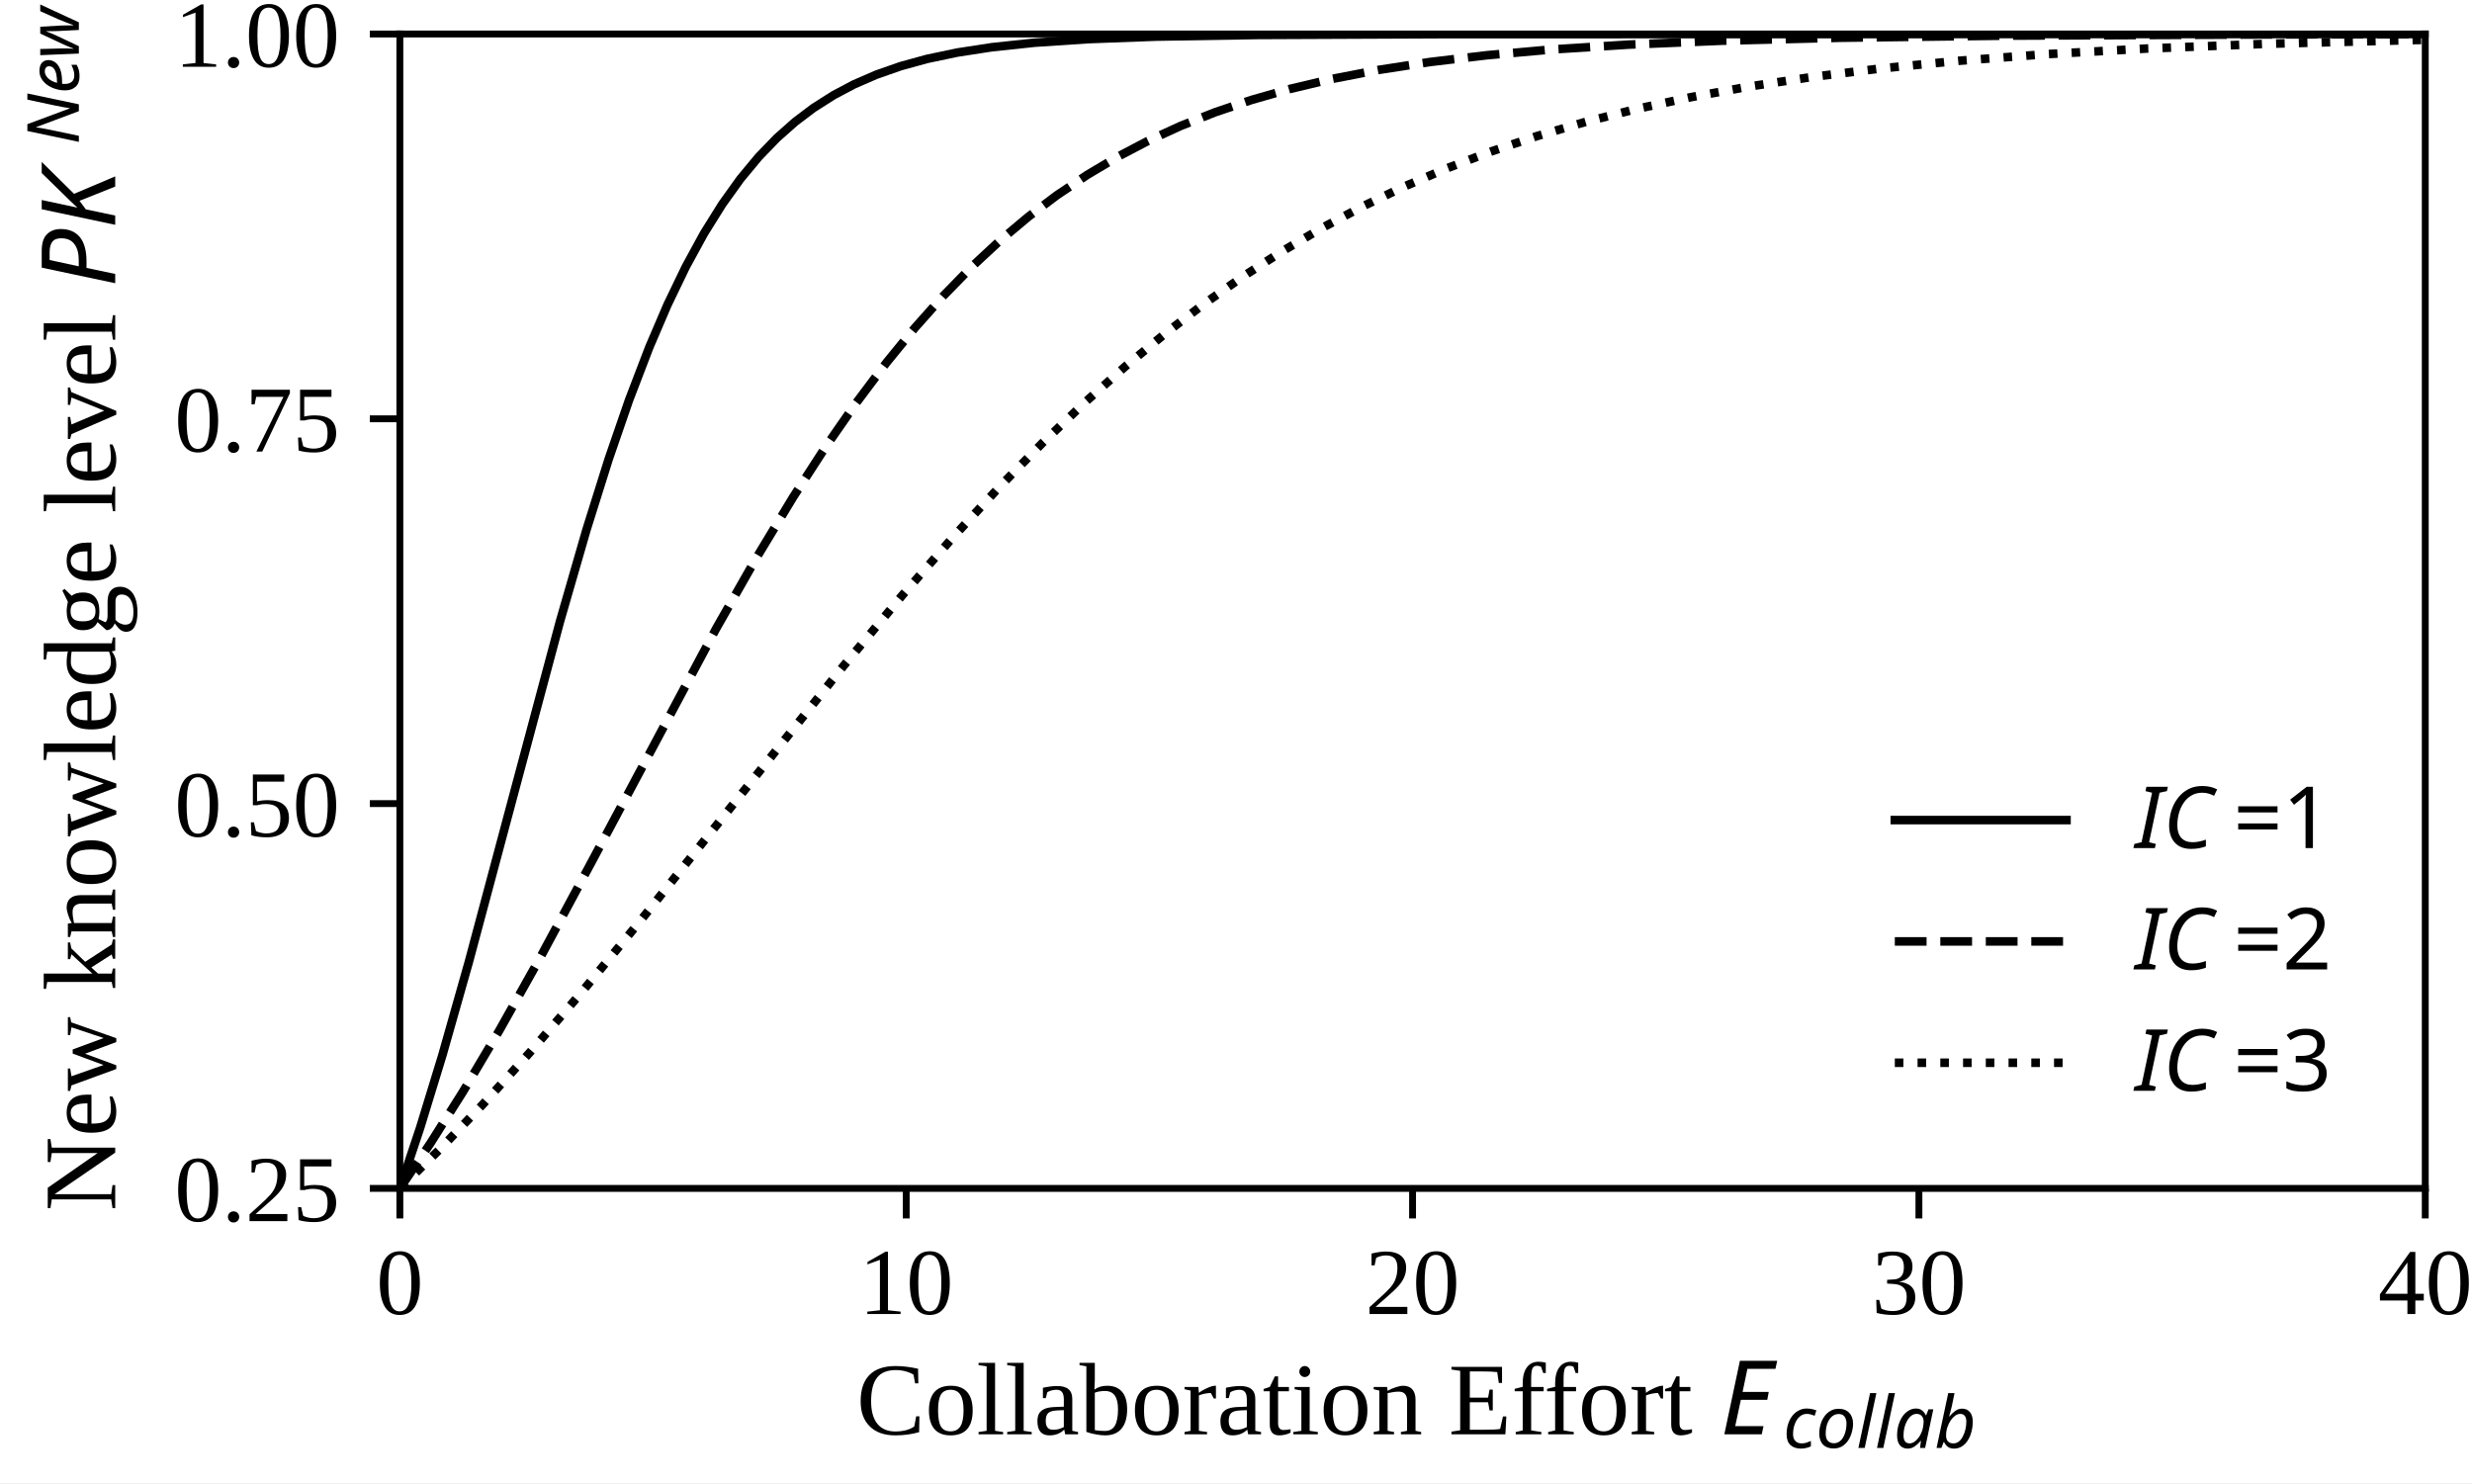
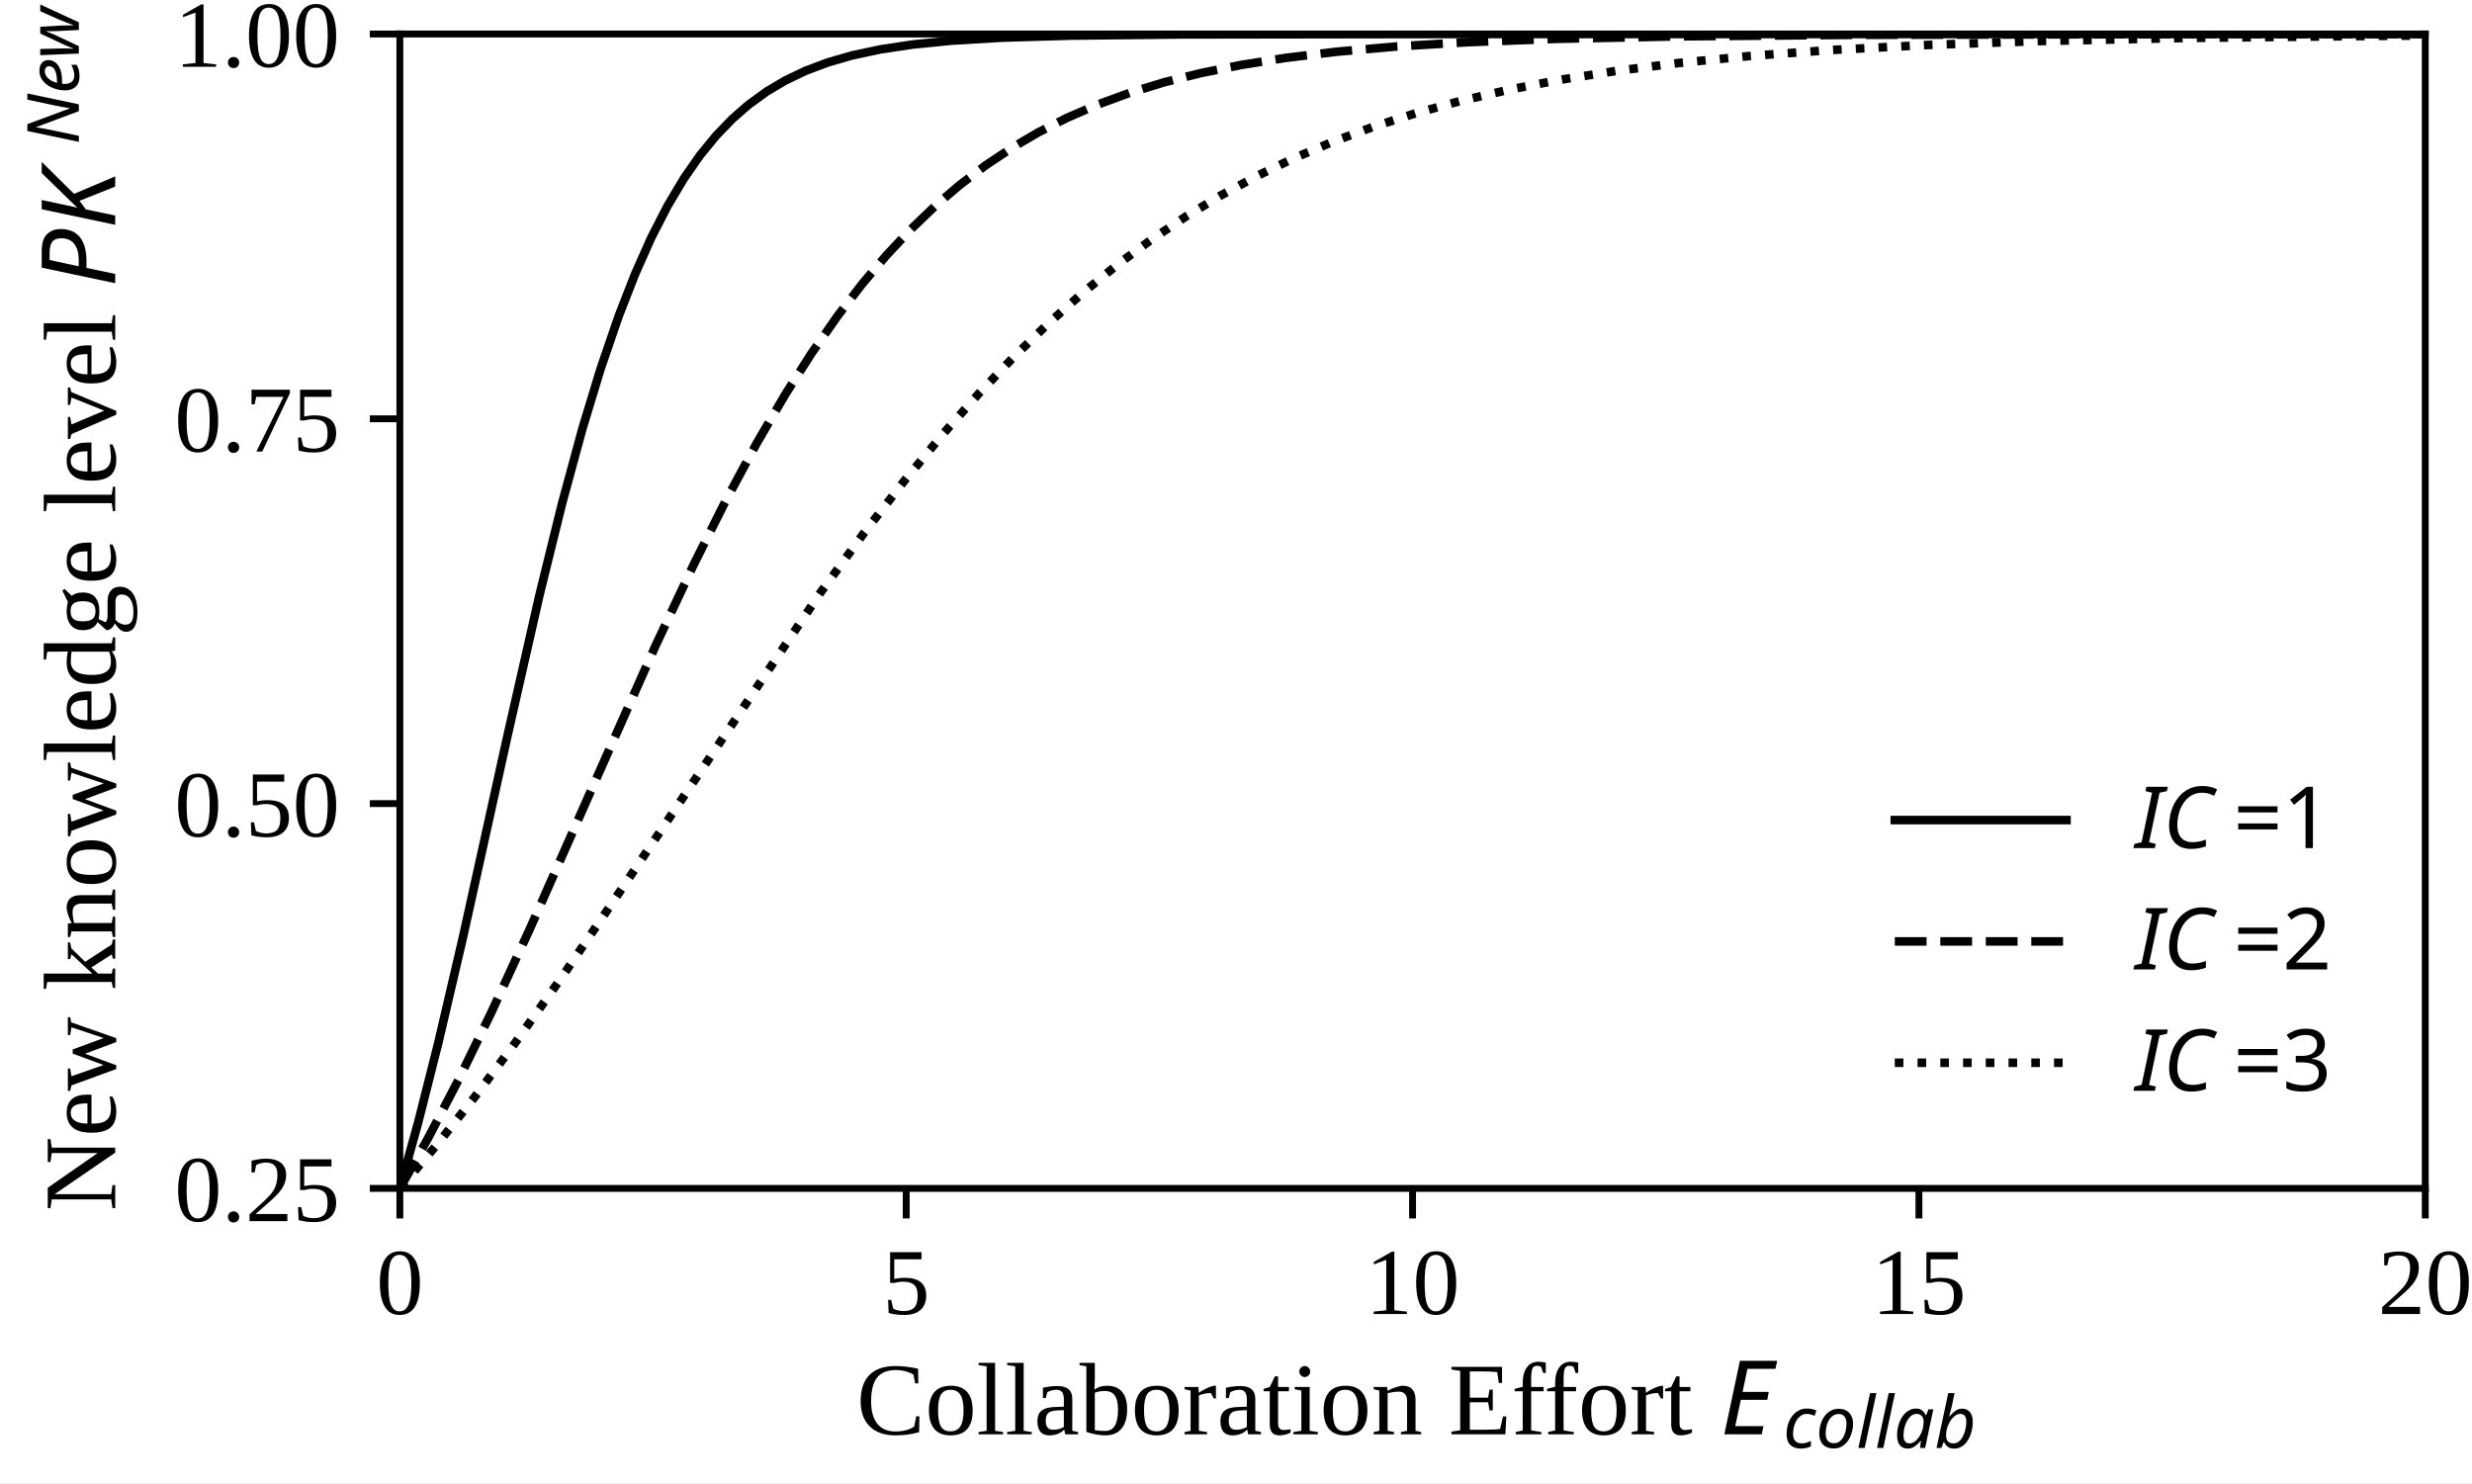
<svg xmlns="http://www.w3.org/2000/svg" xmlns:xlink="http://www.w3.org/1999/xlink" width="288pt" height="172.8pt" viewBox="0 0 288 172.8" version="1.1">
  <defs>
    <style type="text/css">*{stroke-linejoin: round; stroke-linecap: butt}</style>
  </defs>
  <g id="figure_1">
    <g id="patch_1">
      <path d="M 0 172.8  L 288 172.8  L 288 0  L 0 0  z " style="fill: #ffffff" />
    </g>
    <g id="axes_1">
      <g id="patch_2">
        <path d="M 46.586 138.472  L 282.555 138.472  L 282.555 3.96  L 46.586 3.96  z " style="fill: #ffffff" />
      </g>
      <g id="matplotlib.axis_1">
        <g id="xtick_1">
          <g id="line2d_1">
            <defs>
-               <path id="m73a7bda307" d="M 0 0  L 0 3.5  " style="stroke: #000000; stroke-width: 0.8" />
+               <path id="m07d9754c26" d="M 0 0  L 0 3.5  " style="stroke: #000000; stroke-width: 0.8" />
            </defs>
            <g>
-               <use xlink:href="#m73a7bda307" x="46.586" y="138.472" style="stroke: #000000; stroke-width: 0.8" />
+               <use xlink:href="#m07d9754c26" x="46.586" y="138.472" style="stroke: #000000; stroke-width: 0.8" />
            </g>
          </g>
          <g id="text_1">
            <text style="font: 11px 'Times New Roman'; text-anchor: middle" x="46.586" y="153.11" transform="rotate(-0 46.586 153.1101)">0</text>
          </g>
        </g>
        <g id="xtick_2">
          <g id="line2d_2">
            <g>
-               <use xlink:href="#m73a7bda307" x="105.578" y="138.472" style="stroke: #000000; stroke-width: 0.8" />
+               <use xlink:href="#m07d9754c26" x="105.578" y="138.472" style="stroke: #000000; stroke-width: 0.8" />
            </g>
          </g>
          <g id="text_2">
-             <text style="font: 11px 'Times New Roman'; text-anchor: middle" x="105.578" y="153.11" transform="rotate(-0 105.5782 153.1101)">10</text>
+             <text style="font: 11px 'Times New Roman'; text-anchor: middle" x="105.578" y="153.11" transform="rotate(-0 105.5782 153.1101)">5</text>
          </g>
        </g>
        <g id="xtick_3">
          <g id="line2d_3">
            <g>
-               <use xlink:href="#m73a7bda307" x="164.571" y="138.472" style="stroke: #000000; stroke-width: 0.8" />
+               <use xlink:href="#m07d9754c26" x="164.571" y="138.472" style="stroke: #000000; stroke-width: 0.8" />
            </g>
          </g>
          <g id="text_3">
-             <text style="font: 11px 'Times New Roman'; text-anchor: middle" x="164.571" y="153.11" transform="rotate(-0 164.5705 153.1101)">20</text>
+             <text style="font: 11px 'Times New Roman'; text-anchor: middle" x="164.571" y="153.11" transform="rotate(-0 164.5705 153.1101)">10</text>
          </g>
        </g>
        <g id="xtick_4">
          <g id="line2d_4">
            <g>
-               <use xlink:href="#m73a7bda307" x="223.563" y="138.472" style="stroke: #000000; stroke-width: 0.8" />
+               <use xlink:href="#m07d9754c26" x="223.563" y="138.472" style="stroke: #000000; stroke-width: 0.8" />
            </g>
          </g>
          <g id="text_4">
-             <text style="font: 11px 'Times New Roman'; text-anchor: middle" x="223.563" y="153.11" transform="rotate(-0 223.5627 153.1101)">30</text>
+             <text style="font: 11px 'Times New Roman'; text-anchor: middle" x="223.563" y="153.11" transform="rotate(-0 223.5627 153.1101)">15</text>
          </g>
        </g>
        <g id="xtick_5">
          <g id="line2d_5">
            <g>
-               <use xlink:href="#m73a7bda307" x="282.555" y="138.472" style="stroke: #000000; stroke-width: 0.8" />
+               <use xlink:href="#m07d9754c26" x="282.555" y="138.472" style="stroke: #000000; stroke-width: 0.8" />
            </g>
          </g>
          <g id="text_5">
-             <text style="font: 11px 'Times New Roman'; text-anchor: middle" x="282.555" y="153.11" transform="rotate(-0 282.555 153.1101)">40</text>
+             <text style="font: 11px 'Times New Roman'; text-anchor: middle" x="282.555" y="153.11" transform="rotate(-0 282.555 153.1101)">20</text>
          </g>
        </g>
        <g id="text_6">
          <g transform="translate(99.7705 167.7956)">
            <text>
              <tspan style="font: 12px 'Times New Roman'" x="0 8.004 14.004 17.338 20.672 25.998 31.998 37.998 41.994 47.32 50.654 53.988 59.988 65.988 68.988 76.318 80.314 84.311 90.311 94.307 97.641" y="-0.672">Collaboration Effort </tspan>
              <tspan style="font: italic 12px 'STIXGeneral'" x="100.641" y="-0.672">E</tspan>
              <tspan style="font: italic 8.4px 'STIXGeneral'" x="107.973 111.702 115.902 118.237 120.573 124.781" y="0.917">collab</tspan>
            </text>
          </g>
        </g>
      </g>
      <g id="matplotlib.axis_2">
        <g id="ytick_1">
          <g id="line2d_6">
            <defs>
-               <path id="m44c619f7f6" d="M 0 0  L -3.5 0  " style="stroke: #000000; stroke-width: 0.8" />
+               <path id="m5584811e3a" d="M 0 0  L -3.5 0  " style="stroke: #000000; stroke-width: 0.8" />
            </defs>
            <g>
-               <use xlink:href="#m44c619f7f6" x="46.586" y="138.472" style="stroke: #000000; stroke-width: 0.8" />
+               <use xlink:href="#m5584811e3a" x="46.586" y="138.472" style="stroke: #000000; stroke-width: 0.8" />
            </g>
          </g>
          <g id="text_7">
            <text style="font: 11px 'Times New Roman'; text-anchor: end" x="39.586" y="142.291" transform="rotate(-0 39.586 142.2911)">0.25</text>
          </g>
        </g>
        <g id="ytick_2">
          <g id="line2d_7">
            <g>
-               <use xlink:href="#m44c619f7f6" x="46.586" y="93.635" style="stroke: #000000; stroke-width: 0.8" />
+               <use xlink:href="#m5584811e3a" x="46.586" y="93.635" style="stroke: #000000; stroke-width: 0.8" />
            </g>
          </g>
          <g id="text_8">
            <text style="font: 11px 'Times New Roman'; text-anchor: end" x="39.586" y="97.454" transform="rotate(-0 39.586 97.45373)">0.50</text>
          </g>
        </g>
        <g id="ytick_3">
          <g id="line2d_8">
            <g>
-               <use xlink:href="#m44c619f7f6" x="46.586" y="48.797" style="stroke: #000000; stroke-width: 0.8" />
+               <use xlink:href="#m5584811e3a" x="46.586" y="48.797" style="stroke: #000000; stroke-width: 0.8" />
            </g>
          </g>
          <g id="text_9">
            <text style="font: 11px 'Times New Roman'; text-anchor: end" x="39.586" y="52.616" transform="rotate(-0 39.586 52.6164)">0.75</text>
          </g>
        </g>
        <g id="ytick_4">
          <g id="line2d_9">
            <g>
-               <use xlink:href="#m44c619f7f6" x="46.586" y="3.96" style="stroke: #000000; stroke-width: 0.8" />
+               <use xlink:href="#m5584811e3a" x="46.586" y="3.96" style="stroke: #000000; stroke-width: 0.8" />
            </g>
          </g>
          <g id="text_10">
            <text style="font: 11px 'Times New Roman'; text-anchor: end" x="39.586" y="7.779" transform="rotate(-0 39.586 7.779062)">1.00</text>
          </g>
        </g>
        <g id="text_11">
          <g transform="translate(13.696 141.116) rotate(-90)">
            <text>
              <tspan style="font: 12px 'Times New Roman'" x="0 8.666 13.992 22.658 25.658 31.658 37.658 43.658 52.324 55.658 60.984 66.984 72.984 78.311 81.311 84.645 89.971 95.971 101.297 104.631" y="-0.272">New knowledge level </tspan>
              <tspan style="font: italic 12px 'STIXGeneral'" x="107.631 114.963" y="-0.272">PK</tspan>
              <tspan style="font: italic 8.4px 'STIXGeneral'" x="124.243 129.846 133.576" y="-4.509">New</tspan>
            </text>
          </g>
        </g>
      </g>
      <g id="line2d_10">
-         <path d="M 46.586 138.472  L 48.948 131.41  L 51.546 122.929  L 54.617 112.106  L 58.869 96.215  L 65.246 72.391  L 68.317 61.764  L 70.915 53.494  L 73.277 46.646  L 75.639 40.478  L 77.765 35.517  L 79.891 31.101  L 82.017 27.206  L 84.143 23.797  L 86.268 20.834  L 88.394 18.274  L 90.52 16.073  L 92.646 14.19  L 94.772 12.584  L 97.134 11.082  L 99.496 9.832  L 102.094 8.702  L 104.929 7.71  L 107.999 6.865  L 111.542 6.12  L 115.558 5.503  L 120.518 4.976  L 126.66 4.565  L 134.691 4.267  L 146.501 4.073  L 168.232 3.978  L 253.974 3.96  L 282.555 3.96  L 282.555 3.96  " clip-path="url(#pdbbf061ecf)" style="fill: none; stroke: #000000; stroke-linecap: square" />
+         <path d="M 46.586 138.472  L 48.712 130.817  L 51.074 121.477  L 53.908 109.338  L 59.105 85.823  L 62.884 69.202  L 65.482 58.673  L 67.844 49.987  L 69.97 42.985  L 72.096 36.786  L 73.986 31.941  L 75.875 27.696  L 77.765 24.01  L 79.655 20.834  L 81.544 18.116  L 83.434 15.805  L 85.324 13.848  L 87.213 12.198  L 89.339 10.656  L 91.465 9.394  L 93.827 8.261  L 96.425 7.281  L 99.26 6.461  L 102.567 5.754  L 106.346 5.185  L 110.834 4.738  L 116.739 4.388  L 124.77 4.149  L 137.761 4.011  L 169.177 3.962  L 282.555 3.96  L 282.555 3.96  " clip-path="url(#p9a314e83dc)" style="fill: none; stroke: #000000; stroke-linecap: square" />
      </g>
      <g id="line2d_11">
-         <path d="M 46.586 138.472  L 50.129 133.236  L 53.908 127.257  L 58.16 120.091  L 62.884 111.675  L 69.025 100.243  L 83.434 73.24  L 88.158 64.945  L 92.41 57.914  L 96.189 52.072  L 99.732 46.972  L 103.275 42.256  L 106.582 38.205  L 109.889 34.489  L 113.196 31.101  L 116.503 28.028  L 119.81 25.255  L 123.116 22.762  L 126.66 20.381  L 130.203 18.274  L 133.746 16.417  L 137.525 14.684  L 141.54 13.091  L 145.792 11.65  L 150.28 10.366  L 155.24 9.187  L 160.673 8.137  L 166.578 7.229  L 173.192 6.441  L 180.751 5.768  L 189.726 5.2  L 200.592 4.744  L 214.528 4.395  L 233.661 4.154  L 264.603 4.012  L 282.555 3.984  L 282.555 3.984  " clip-path="url(#pdbbf061ecf)" style="fill: none; stroke-dasharray: 3.7,1.6; stroke-dashoffset: 0; stroke: #000000" />
+         <path d="M 46.586 138.472  L 49.893 132.583  L 53.436 125.781  L 57.215 118.027  L 61.703 108.291  L 68.553 92.805  L 76.348 75.294  L 80.836 65.753  L 84.615 58.217  L 88.158 51.65  L 91.465 45.998  L 94.536 41.182  L 97.606 36.786  L 100.441 33.095  L 103.275 29.746  L 106.11 26.724  L 108.944 24.01  L 111.779 21.583  L 114.849 19.252  L 117.92 17.205  L 120.991 15.412  L 124.298 13.736  L 127.841 12.198  L 131.62 10.813  L 135.635 9.587  L 139.887 8.521  L 144.611 7.566  L 149.808 6.742  L 155.713 6.028  L 162.799 5.408  L 171.066 4.913  L 181.459 4.523  L 195.395 4.238  L 216.181 4.057  L 256.1 3.973  L 282.555 3.963  L 282.555 3.963  " clip-path="url(#p9a314e83dc)" style="fill: none; stroke-dasharray: 3.7,1.6; stroke-dashoffset: 0; stroke: #000000" />
      </g>
      <g id="line2d_12">
-         <path d="M 46.586 138.472  L 51.31 133.836  L 56.27 128.661  L 61.703 122.661  L 67.608 115.795  L 74.458 107.475  L 84.143 95.318  L 98.315 77.542  L 105.165 69.312  L 111.07 62.551  L 116.503 56.664  L 121.463 51.603  L 126.423 46.863  L 131.147 42.66  L 135.872 38.763  L 140.359 35.343  L 144.847 32.194  L 149.335 29.307  L 154.059 26.539  L 158.783 24.034  L 163.508 21.775  L 168.468 19.649  L 173.664 17.671  L 179.097 15.849  L 184.766 14.19  L 190.671 12.695  L 197.049 11.313  L 203.899 10.064  L 211.221 8.955  L 219.252 7.963  L 228.228 7.082  L 238.385 6.314  L 250.195 5.652  L 264.131 5.105  L 281.138 4.67  L 282.555 4.642  L 282.555 4.642  " clip-path="url(#pdbbf061ecf)" style="fill: none; stroke-dasharray: 1,1.65; stroke-dashoffset: 0; stroke: #000000" />
+         <path d="M 46.586 138.472  L 50.838 133.453  L 55.326 127.795  L 60.05 121.477  L 65.482 113.817  L 71.86 104.422  L 95.48 69.202  L 100.677 62.078  L 105.401 55.971  L 109.889 50.537  L 114.141 45.741  L 118.156 41.537  L 122.172 37.653  L 126.187 34.085  L 130.203 30.825  L 134.218 27.862  L 138.234 25.18  L 142.249 22.762  L 146.501 20.47  L 150.752 18.433  L 155.24 16.533  L 159.964 14.785  L 164.925 13.196  L 170.121 11.769  L 175.79 10.453  L 181.695 9.31  L 188.309 8.261  L 195.631 7.333  L 203.899 6.521  L 213.347 5.826  L 224.449 5.245  L 237.676 4.783  L 254.683 4.423  L 277.831 4.172  L 282.555 4.14  L 282.555 4.14  " clip-path="url(#p9a314e83dc)" style="fill: none; stroke-dasharray: 1,1.65; stroke-dashoffset: 0; stroke: #000000" />
      </g>
      <g id="patch_3">
        <path d="M 46.586 138.472  L 46.586 3.96  " style="fill: none; stroke: #000000; stroke-width: 0.8; stroke-linejoin: miter; stroke-linecap: square" />
      </g>
      <g id="patch_4">
        <path d="M 282.555 138.472  L 282.555 3.96  " style="fill: none; stroke: #000000; stroke-width: 0.8; stroke-linejoin: miter; stroke-linecap: square" />
      </g>
      <g id="patch_5">
        <path d="M 46.586 138.472  L 282.555 138.472  " style="fill: none; stroke: #000000; stroke-width: 0.8; stroke-linejoin: miter; stroke-linecap: square" />
      </g>
      <g id="patch_6">
        <path d="M 46.586 3.96  L 282.555 3.96  " style="fill: none; stroke: #000000; stroke-width: 0.8; stroke-linejoin: miter; stroke-linecap: square" />
      </g>
      <g id="legend_1">
        <g id="line2d_13">
          <path d="M 220.755 95.555  L 230.755 95.555  L 240.755 95.555  " style="fill: none; stroke: #000000; stroke-linecap: square" />
        </g>
        <g id="text_12">
          <g transform="translate(248.755 99.05481)">
            <text>
              <tspan style="font: italic 10px 'STIXGeneral'" x="0 3.33" y="-0.234">IC</tspan>
              <tspan style="font: 10px 'STIXGeneral'" x="11.444 19.738" y="-0.234">=1</tspan>
            </text>
          </g>
        </g>
        <g id="line2d_14">
          <path d="M 220.755 109.694  L 230.755 109.694  L 240.755 109.694  " style="fill: none; stroke-dasharray: 3.7,1.6; stroke-dashoffset: 0; stroke: #000000" />
        </g>
        <g id="text_13">
          <g transform="translate(248.755 113.1939)">
            <text>
              <tspan style="font: italic 10px 'STIXGeneral'" x="0 3.33" y="-0.234">IC</tspan>
              <tspan style="font: 10px 'STIXGeneral'" x="11.444 19.738" y="-0.234">=2</tspan>
            </text>
          </g>
        </g>
        <g id="line2d_15">
          <path d="M 220.755 123.833  L 230.755 123.833  L 240.755 123.833  " style="fill: none; stroke-dasharray: 1,1.65; stroke-dashoffset: 0; stroke: #000000" />
        </g>
        <g id="text_14">
          <g transform="translate(248.755 127.3329)">
            <text>
              <tspan style="font: italic 10px 'STIXGeneral'" x="0 3.33" y="-0.234">IC</tspan>
              <tspan style="font: 10px 'STIXGeneral'" x="11.444 19.738" y="-0.234">=3</tspan>
            </text>
          </g>
        </g>
      </g>
    </g>
  </g>
  <defs>
-     <clipPath id="pdbbf061ecf">
+     <clipPath id="p9a314e83dc">
      <rect x="46.586" y="3.96" width="235.969" height="134.512" />
    </clipPath>
  </defs>
</svg>
